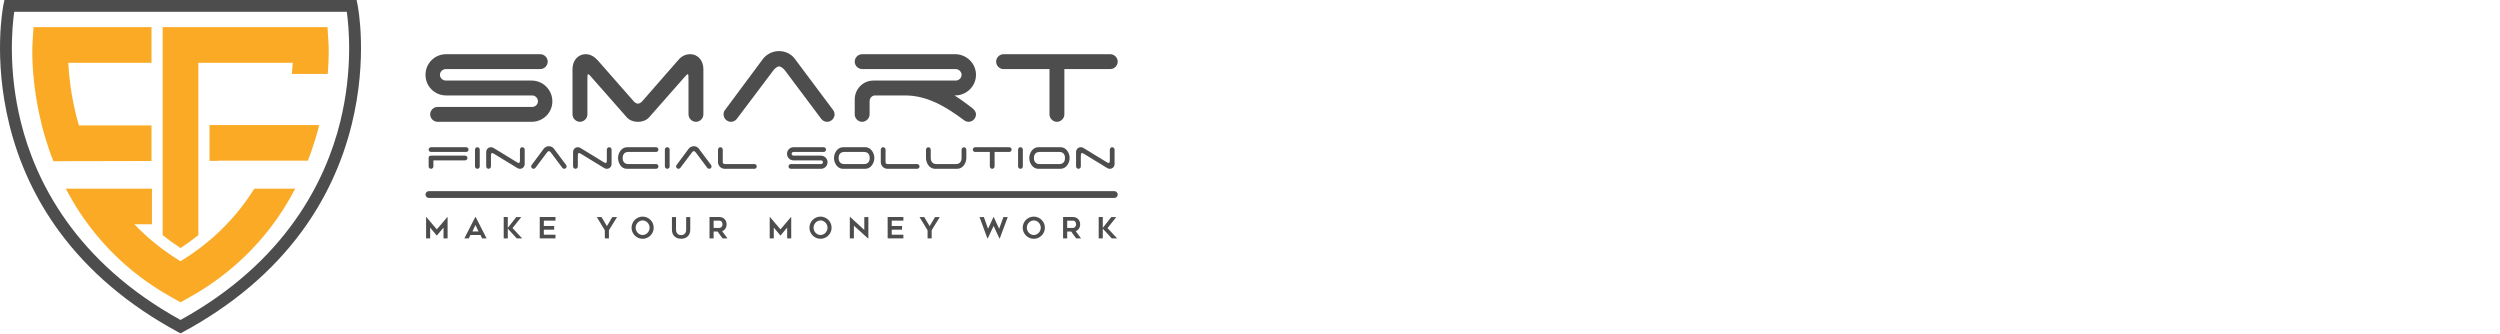
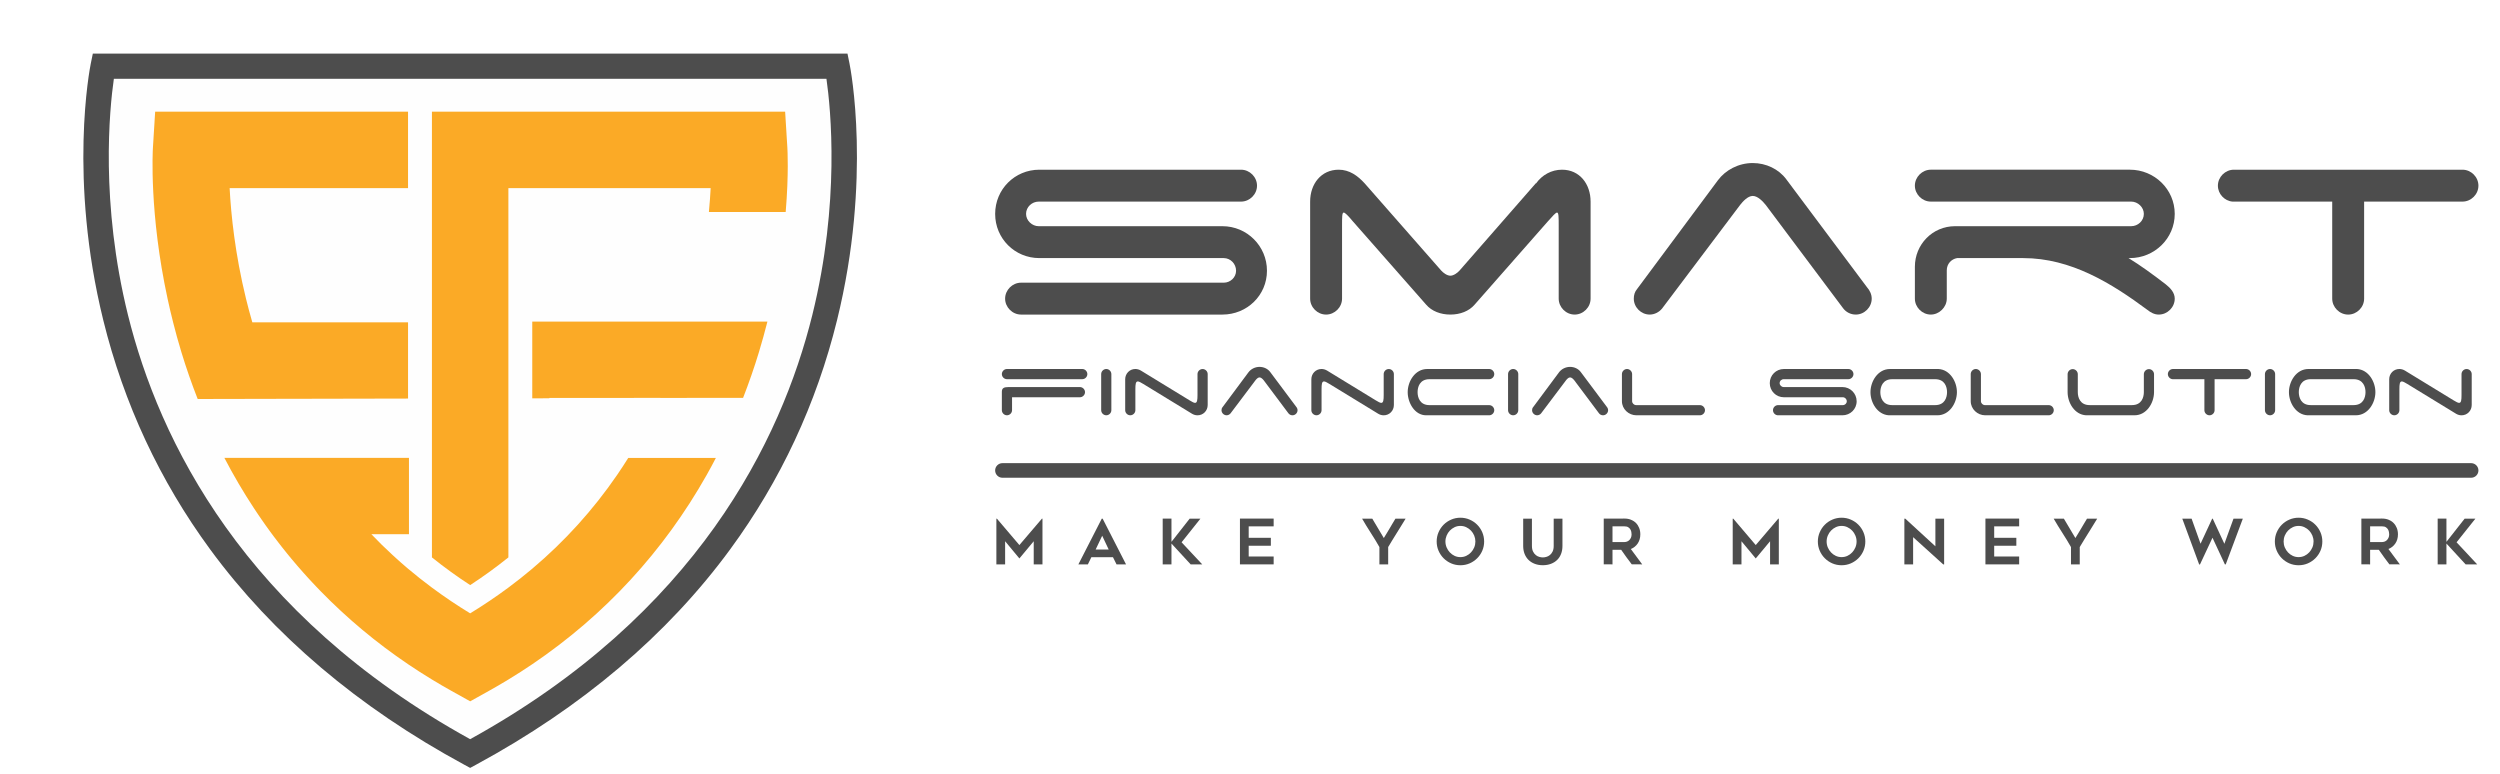
- <svg xmlns="http://www.w3.org/2000/svg" version="1.1" id="Layer_1" x="0px" y="0px" width="600px" height="80px" viewBox="0 0 600 80" enable-background="new 0 0 600 80" xml:space="preserve">
-   <g>
-     <polygon fill="#4D4D4D" points="104.837,55.048 102.321,52.091 102.26,52.091 102.26,57.211 103.24,57.211 103.24,54.62    104.837,56.547 106.443,54.62 106.443,57.211 107.423,57.211 107.423,52.091 107.36,52.091  " />
-     <path fill="#4D4D4D" d="M114.064,52.091l-2.62,5.12h1.064l0.392-0.805h2.418l0.4,0.805h1.064l-2.62-5.12H114.064z M113.378,55.551   l0.734-1.548l0.73,1.548H113.378z" />
-     <polygon fill="#4D4D4D" points="125.113,52.091 123.908,52.091 121.87,54.688 121.87,52.082 120.888,52.082 120.888,57.211    121.87,57.211 121.87,54.879 124.02,57.211 125.315,57.211 123.004,54.738  " />
-     <polygon fill="#4D4D4D" points="129.54,57.211 133.315,57.211 133.315,56.329 130.52,56.329 130.52,55.124 133.002,55.124    133.002,54.235 130.52,54.235 130.52,52.953 133.315,52.953 133.315,52.082 129.54,52.082  " />
-     <path fill="#4D4D4D" d="M146.643,52.61c-0.108,0.185-0.22,0.373-0.331,0.562c-0.112,0.189-0.224,0.378-0.337,0.564   c-0.112,0.188-0.22,0.362-0.322,0.525c-0.212-0.352-0.425-0.712-0.645-1.086c-0.22-0.375-0.435-0.735-0.645-1.085h-1.143   c0.309,0.532,0.633,1.062,0.974,1.591c0.341,0.526,0.664,1.057,0.966,1.59v1.939h0.982v-1.939c0.131-0.224,0.283-0.476,0.454-0.753   c0.175-0.278,0.35-0.563,0.525-0.849c0.179-0.287,0.354-0.568,0.524-0.845c0.17-0.274,0.321-0.52,0.451-0.734h-1.141   C146.859,52.253,146.755,52.427,146.643,52.61z" />
-     <path fill="#4D4D4D" d="M156.108,52.767c-0.24-0.241-0.521-0.432-0.842-0.57c-0.323-0.141-0.667-0.212-1.037-0.212   c-0.366,0-0.708,0.071-1.031,0.212c-0.323,0.139-0.604,0.329-0.845,0.57c-0.238,0.24-0.431,0.523-0.57,0.848   c-0.14,0.324-0.209,0.669-0.209,1.033c0,0.368,0.07,0.713,0.209,1.037c0.139,0.321,0.332,0.604,0.57,0.843   c0.241,0.24,0.522,0.431,0.845,0.572c0.323,0.14,0.665,0.209,1.031,0.209c0.369,0,0.714-0.069,1.037-0.209   c0.322-0.142,0.602-0.332,0.842-0.572c0.242-0.239,0.434-0.521,0.573-0.843c0.139-0.324,0.209-0.669,0.209-1.037   c0-0.364-0.071-0.709-0.209-1.033C156.542,53.29,156.35,53.007,156.108,52.767z M155.778,55.313   c-0.088,0.211-0.21,0.396-0.362,0.558c-0.15,0.161-0.328,0.29-0.531,0.385c-0.201,0.096-0.421,0.142-0.654,0.142   c-0.233,0-0.45-0.046-0.652-0.142c-0.204-0.095-0.38-0.224-0.531-0.385c-0.15-0.162-0.272-0.347-0.36-0.558   c-0.089-0.21-0.134-0.432-0.134-0.665c0-0.23,0.045-0.451,0.134-0.662c0.088-0.212,0.209-0.398,0.36-0.558   c0.151-0.157,0.327-0.285,0.531-0.381c0.202-0.097,0.419-0.144,0.652-0.144c0.233,0,0.453,0.047,0.654,0.144   c0.203,0.096,0.38,0.224,0.531,0.381c0.152,0.159,0.273,0.346,0.362,0.558c0.088,0.211,0.131,0.432,0.131,0.662   C155.909,54.881,155.866,55.103,155.778,55.313z" />
-     <path fill="#4D4D4D" d="M164.681,55.14c0,0.256-0.041,0.468-0.125,0.637c-0.084,0.168-0.188,0.3-0.312,0.397   c-0.124,0.099-0.257,0.167-0.4,0.203c-0.142,0.038-0.269,0.056-0.382,0.056c-0.111,0-0.239-0.018-0.38-0.056   c-0.145-0.036-0.276-0.104-0.4-0.203c-0.124-0.098-0.227-0.229-0.312-0.397c-0.084-0.169-0.127-0.381-0.127-0.637v-3.049h-0.98   v3.055c0,0.325,0.053,0.623,0.157,0.89c0.106,0.265,0.253,0.492,0.445,0.679c0.192,0.187,0.423,0.332,0.693,0.434   c0.271,0.103,0.572,0.156,0.903,0.156c0.337,0,0.641-0.054,0.911-0.156c0.271-0.102,0.502-0.247,0.694-0.434   c0.193-0.187,0.34-0.414,0.441-0.679c0.104-0.267,0.155-0.564,0.155-0.89v-3.055h-0.982V55.14z" />
-     <path fill="#4D4D4D" d="M174.094,54.865c0.193-0.29,0.289-0.629,0.289-1.017c0-0.258-0.043-0.494-0.129-0.712   c-0.086-0.218-0.206-0.404-0.36-0.559c-0.155-0.159-0.341-0.277-0.558-0.365c-0.218-0.088-0.457-0.131-0.72-0.131h-2.331v5.129   h0.982v-1.634h0.97c0.197,0.282,0.392,0.558,0.586,0.829c0.196,0.271,0.396,0.538,0.602,0.805h1.169   c-0.421-0.577-0.847-1.152-1.277-1.723C173.641,55.36,173.899,55.154,174.094,54.865z M172.89,54.658   c-0.096,0.034-0.188,0.052-0.274,0.052h-1.349v-1.757h1.349c0.17,0,0.308,0.03,0.412,0.098c0.102,0.064,0.18,0.145,0.237,0.237   c0.057,0.093,0.092,0.192,0.111,0.295c0.018,0.103,0.028,0.19,0.028,0.266c0,0.144-0.023,0.27-0.073,0.377   c-0.049,0.108-0.111,0.198-0.186,0.271C173.07,54.568,172.986,54.621,172.89,54.658z" />
-     <polygon fill="#4D4D4D" points="187.31,55.048 184.795,52.091 184.73,52.091 184.73,57.211 185.712,57.211 185.712,54.62    187.31,56.547 188.915,54.62 188.915,57.211 189.895,57.211 189.895,52.091 189.832,52.091  " />
-     <path fill="#4D4D4D" d="M198.804,52.767c-0.241-0.241-0.523-0.432-0.845-0.57c-0.321-0.141-0.669-0.212-1.037-0.212   c-0.364,0-0.708,0.071-1.031,0.212c-0.321,0.139-0.604,0.329-0.842,0.57c-0.242,0.24-0.432,0.523-0.572,0.848   c-0.14,0.324-0.21,0.669-0.21,1.033c0,0.368,0.07,0.713,0.21,1.037c0.14,0.321,0.33,0.604,0.572,0.843   c0.238,0.24,0.521,0.431,0.842,0.572c0.323,0.14,0.667,0.209,1.031,0.209c0.368,0,0.715-0.069,1.037-0.209   c0.322-0.142,0.604-0.332,0.845-0.572c0.241-0.239,0.431-0.521,0.57-0.843c0.139-0.324,0.209-0.669,0.209-1.037   c0-0.364-0.07-0.709-0.209-1.033S199.045,53.007,198.804,52.767z M198.471,55.313c-0.089,0.211-0.208,0.396-0.361,0.558   c-0.151,0.161-0.327,0.29-0.531,0.385c-0.201,0.096-0.419,0.142-0.654,0.142c-0.231,0-0.45-0.046-0.653-0.142   c-0.202-0.095-0.38-0.224-0.53-0.385c-0.153-0.162-0.273-0.347-0.361-0.558c-0.089-0.21-0.132-0.432-0.132-0.665   c0-0.23,0.043-0.451,0.132-0.662c0.088-0.212,0.208-0.398,0.361-0.558c0.15-0.157,0.328-0.285,0.53-0.381   c0.203-0.097,0.421-0.144,0.653-0.144c0.235,0,0.453,0.047,0.654,0.144c0.204,0.096,0.38,0.224,0.531,0.381   c0.153,0.159,0.272,0.346,0.361,0.558c0.088,0.211,0.133,0.432,0.133,0.662C198.604,54.881,198.559,55.103,198.471,55.313z" />
-     <polygon fill="#4D4D4D" points="207.431,55.187 204.06,52.091 203.956,52.091 203.956,57.211 204.936,57.211 204.936,54.163    208.306,57.211 208.41,57.211 208.41,52.091 207.431,52.091  " />
-     <polygon fill="#4D4D4D" points="213.036,57.211 216.812,57.211 216.812,56.329 214.016,56.329 214.016,55.124 216.497,55.124    216.497,54.235 214.016,54.235 214.016,52.953 216.812,52.953 216.812,52.082 213.036,52.082  " />
-     <path fill="#4D4D4D" d="M224.1,52.61c-0.107,0.185-0.219,0.373-0.332,0.562c-0.113,0.189-0.223,0.378-0.337,0.564   c-0.111,0.188-0.219,0.362-0.321,0.525c-0.211-0.352-0.425-0.712-0.645-1.086c-0.219-0.375-0.435-0.735-0.644-1.085h-1.143   c0.307,0.532,0.633,1.062,0.974,1.591c0.34,0.526,0.662,1.057,0.966,1.59v1.939h0.981v-1.939c0.132-0.224,0.283-0.476,0.455-0.753   c0.174-0.278,0.348-0.563,0.526-0.849c0.177-0.287,0.353-0.568,0.523-0.845c0.171-0.274,0.321-0.52,0.45-0.734h-1.14   C224.315,52.253,224.209,52.427,224.1,52.61z" />
-     <polygon fill="#4D4D4D" points="239.797,54.906 238.494,52.091 238.432,52.091 237.129,54.898 236.127,52.091 235.083,52.091    236.974,57.219 237.066,57.219 238.467,54.226 239.854,57.211 239.951,57.211 241.864,52.091 240.82,52.091  " />
-     <path fill="#4D4D4D" d="M249.987,52.767c-0.239-0.241-0.521-0.432-0.843-0.57c-0.323-0.141-0.668-0.212-1.036-0.212   c-0.365,0-0.708,0.071-1.032,0.212c-0.321,0.139-0.603,0.329-0.843,0.57c-0.241,0.24-0.432,0.523-0.572,0.848   c-0.139,0.324-0.21,0.669-0.21,1.033c0,0.368,0.071,0.713,0.21,1.037c0.14,0.321,0.331,0.604,0.572,0.843   c0.24,0.24,0.521,0.431,0.843,0.572c0.324,0.14,0.667,0.209,1.032,0.209c0.368,0,0.713-0.069,1.036-0.209   c0.322-0.142,0.604-0.332,0.843-0.572c0.24-0.239,0.431-0.521,0.572-0.843c0.14-0.324,0.21-0.669,0.21-1.037   c0-0.364-0.07-0.709-0.21-1.033C250.418,53.29,250.227,53.007,249.987,52.767z M249.655,55.313c-0.088,0.211-0.21,0.396-0.36,0.558   c-0.151,0.161-0.328,0.29-0.531,0.385c-0.202,0.096-0.421,0.142-0.654,0.142c-0.231,0-0.452-0.046-0.653-0.142   c-0.204-0.095-0.381-0.224-0.532-0.385c-0.153-0.162-0.271-0.347-0.36-0.558c-0.088-0.21-0.131-0.432-0.131-0.665   c0-0.23,0.043-0.451,0.131-0.662c0.089-0.212,0.208-0.398,0.36-0.558c0.151-0.157,0.328-0.285,0.532-0.381   c0.201-0.097,0.422-0.144,0.653-0.144c0.233,0,0.452,0.047,0.654,0.144c0.204,0.096,0.38,0.224,0.531,0.381   c0.15,0.159,0.272,0.346,0.36,0.558c0.087,0.211,0.131,0.432,0.131,0.662C249.786,54.881,249.743,55.103,249.655,55.313z" />
-     <path fill="#4D4D4D" d="M258.949,54.865c0.194-0.29,0.29-0.629,0.29-1.017c0-0.258-0.043-0.494-0.129-0.712   c-0.087-0.218-0.208-0.404-0.362-0.559c-0.153-0.159-0.34-0.277-0.557-0.365s-0.459-0.131-0.719-0.131h-2.331v5.129h0.98v-1.634   h0.972c0.194,0.282,0.39,0.558,0.586,0.829c0.196,0.271,0.396,0.538,0.599,0.805h1.172c-0.421-0.577-0.847-1.152-1.278-1.723   C258.496,55.36,258.755,55.154,258.949,54.865z M257.745,54.658c-0.097,0.034-0.188,0.052-0.276,0.052h-1.348v-1.757h1.348   c0.172,0,0.309,0.03,0.411,0.098c0.104,0.064,0.183,0.145,0.239,0.237c0.055,0.093,0.092,0.192,0.109,0.295   c0.02,0.103,0.029,0.19,0.029,0.266c0,0.144-0.025,0.27-0.074,0.377c-0.05,0.108-0.11,0.198-0.185,0.271   C257.925,54.568,257.839,54.621,257.745,54.658z" />
-     <polygon fill="#4D4D4D" points="267.912,52.091 266.707,52.091 264.669,54.688 264.669,52.082 263.687,52.082 263.687,57.211    264.669,57.211 264.669,54.879 266.818,57.211 268.114,57.211 265.804,54.738  " />
-     <path fill="#4D4D4D" d="M107.074,22.907h20.654c0.745,0,1.378,0.633,1.378,1.415c0,0.743-0.633,1.339-1.378,1.339h-22.702   c-0.968,0-1.787,0.819-1.787,1.787s0.819,1.785,1.787,1.785h22.555c2.753,0,4.985-2.157,4.985-4.911   c0-2.755-2.232-4.987-4.985-4.987h-20.583c-0.745,0-1.413-0.633-1.413-1.377c0-0.782,0.668-1.378,1.413-1.378h22.667   c0.968,0,1.787-0.817,1.787-1.785s-0.819-1.788-1.787-1.788h-22.59c-2.755,0-4.952,2.197-4.952,4.951   C102.122,20.71,104.318,22.907,107.074,22.907z" />
-     <path fill="#4D4D4D" d="M139.188,29.233c0.968,0,1.788-0.817,1.788-1.785v-8.113c0-1.043,0-1.527,0.186-1.527   c0.149,0,0.484,0.335,1.042,1.005l8.188,9.305c0.633,0.742,1.635,1.115,2.716,1.115c1.08,0,2.085-0.373,2.718-1.115l8.185-9.305   c0.559-0.633,0.895-1.005,1.043-1.005c0.187,0,0.187,0.484,0.187,1.527v8.113c0,0.968,0.819,1.785,1.787,1.785   s1.785-0.817,1.785-1.785V16.58c0-1.972-1.227-3.573-3.201-3.573c-1.191,0-2.232,0.596-2.903,1.526h-0.036l-8.523,9.752   c-0.223,0.261-0.67,0.594-1.042,0.594c-0.373,0-0.819-0.333-1.042-0.594l-8.561-9.752c-0.78-0.856-1.71-1.526-2.903-1.526   c-1.974,0-3.2,1.601-3.2,3.573v10.869C137.403,28.417,138.222,29.233,139.188,29.233z" />
-     <path fill="#4D4D4D" d="M175.436,29.233c0.521,0,1.043-0.261,1.378-0.67l8.747-11.611c0.296-0.373,0.854-1.006,1.413-1.006   c0.559,0,1.117,0.596,1.453,1.006l8.671,11.576c0.335,0.444,0.857,0.705,1.416,0.705c0.968,0,1.785-0.817,1.785-1.785   c0-0.484-0.223-0.931-0.521-1.266l-9.044-12.096c-0.855-1.154-2.27-1.824-3.759-1.824c-1.599,0-3.051,0.782-3.908,1.936   l-9.044,12.17c-0.259,0.298-0.371,0.67-0.371,1.08C173.65,28.417,174.467,29.233,175.436,29.233z" />
-     <path fill="#4D4D4D" d="M206.919,29.233c0.931,0,1.787-0.817,1.787-1.785v-3.163c0-0.745,0.521-1.266,1.155-1.378h7.406   c5.36,0,9.901,2.828,13.918,5.807c0.374,0.298,0.781,0.519,1.265,0.519c0.968,0,1.788-0.817,1.788-1.785   c0-0.67-0.484-1.191-1.006-1.601c-1.45-1.117-2.827-2.121-4.168-2.94h0.149c2.753,0,5.025-2.197,5.025-4.95   c0-2.753-2.271-4.951-5.025-4.951h-22.294c-0.966,0-1.786,0.819-1.786,1.788s0.819,1.785,1.786,1.785h22.443   c0.746,0,1.416,0.633,1.416,1.378c0,0.782-0.67,1.377-1.416,1.377h-19.725c-2.53,0-4.503,2.045-4.503,4.541v3.573   C205.133,28.417,205.953,29.233,206.919,29.233z" />
-     <path fill="#4D4D4D" d="M240.711,16.58h11.165v10.869c0,0.968,0.819,1.785,1.787,1.785s1.787-0.817,1.787-1.785V16.58h11.016   c0.969,0,1.785-0.817,1.785-1.785s-0.816-1.788-1.785-1.788H240.86c-0.968,0-1.788,0.819-1.788,1.788   C239.072,15.723,239.817,16.507,240.711,16.58z" />
-     <path fill="#4D4D4D" d="M112.449,35.898c0-0.308-0.261-0.57-0.57-0.57h-8.435c-0.31,0-0.57,0.263-0.57,0.57   c0,0.31,0.26,0.572,0.57,0.572h8.435C112.188,36.471,112.449,36.208,112.449,35.898z" />
-     <path fill="#4D4D4D" d="M103.634,37.351c-0.523,0-0.76,0.107-0.76,0.535v2.057c0,0.31,0.26,0.57,0.57,0.57   c0.309,0,0.572-0.26,0.572-0.57v-1.45h7.6c0.31,0,0.572-0.263,0.572-0.572c0-0.308-0.262-0.57-0.572-0.57H103.634z" />
-     <path fill="#4D4D4D" d="M113.998,35.898v4.045c0,0.31,0.261,0.57,0.57,0.57s0.57-0.26,0.57-0.57v-4.045   c0-0.308-0.261-0.57-0.57-0.57S113.998,35.591,113.998,35.898z" />
-     <path fill="#4D4D4D" d="M124.786,35.898v2.344c0,0.572-0.037,0.879-0.274,0.879c-0.131,0-0.321-0.105-0.617-0.284l-5.448-3.332   c-0.179-0.106-0.394-0.178-0.619-0.178c-0.644,0-1.141,0.512-1.141,1.154v3.461c0,0.31,0.261,0.57,0.57,0.57   c0.31,0,0.571-0.26,0.571-0.57V37.6c0-0.57,0.035-0.879,0.274-0.879c0.129,0,0.321,0.107,0.617,0.286l5.448,3.33   c0.178,0.108,0.392,0.178,0.619,0.178c0.641,0,1.141-0.511,1.141-1.154v-3.461c0-0.308-0.261-0.57-0.57-0.57   S124.786,35.591,124.786,35.898z" />
-     <path fill="#4D4D4D" d="M130.485,35.709l-2.891,3.89c-0.084,0.096-0.119,0.213-0.119,0.344c0,0.31,0.262,0.57,0.572,0.57   c0.167,0,0.332-0.083,0.439-0.213l2.797-3.712c0.094-0.118,0.272-0.319,0.45-0.319c0.179,0,0.356,0.19,0.465,0.319l2.77,3.701   c0.108,0.142,0.274,0.225,0.454,0.225c0.31,0,0.57-0.26,0.57-0.57c0-0.154-0.072-0.298-0.167-0.404l-2.89-3.866   c-0.272-0.369-0.726-0.582-1.202-0.582C131.222,35.091,130.759,35.34,130.485,35.709z" />
-     <path fill="#4D4D4D" d="M145.64,35.898v2.344c0,0.572-0.035,0.879-0.274,0.879c-0.132,0-0.322-0.105-0.618-0.284l-5.448-3.332   c-0.178-0.106-0.395-0.178-0.619-0.178c-0.643,0-1.143,0.512-1.143,1.154v3.461c0,0.31,0.263,0.57,0.573,0.57   c0.309,0,0.57-0.26,0.57-0.57V37.6c0-0.57,0.035-0.879,0.274-0.879c0.129,0,0.321,0.107,0.617,0.286l5.448,3.33   c0.179,0.108,0.393,0.178,0.62,0.178c0.641,0,1.141-0.511,1.141-1.154v-3.461c0-0.308-0.26-0.57-0.57-0.57   C145.9,35.328,145.64,35.591,145.64,35.898z" />
-     <path fill="#4D4D4D" d="M150.766,36.471h6.687c0.308,0,0.571-0.262,0.571-0.572c0-0.308-0.263-0.57-0.571-0.57h-6.935   c-1.368,0-2.19,1.392-2.19,2.593c0,1.178,0.774,2.592,2.072,2.592h7.053c0.308,0,0.571-0.26,0.571-0.57s-0.263-0.57-0.571-0.57   h-6.687c-1.093,0-1.33-0.88-1.33-1.452C149.436,37.351,149.672,36.471,150.766,36.471z" />
-     <path fill="#4D4D4D" d="M159.569,35.898v4.045c0,0.31,0.262,0.57,0.572,0.57c0.31,0,0.572-0.26,0.572-0.57v-4.045   c0-0.308-0.263-0.57-0.572-0.57C159.832,35.328,159.569,35.591,159.569,35.898z" />
-     <path fill="#4D4D4D" d="M166.517,35.091c-0.511,0-0.976,0.249-1.248,0.618l-2.89,3.89c-0.084,0.096-0.12,0.213-0.12,0.344   c0,0.31,0.262,0.57,0.571,0.57c0.167,0,0.334-0.083,0.439-0.213l2.796-3.712c0.094-0.118,0.273-0.319,0.451-0.319   c0.179,0,0.356,0.19,0.465,0.319l2.771,3.701c0.108,0.142,0.272,0.225,0.453,0.225c0.309,0,0.57-0.26,0.57-0.57   c0-0.154-0.071-0.298-0.167-0.404l-2.891-3.866C167.445,35.305,166.993,35.091,166.517,35.091z" />
-     <path fill="#4D4D4D" d="M173.952,40.514h7.102c0.308,0,0.571-0.26,0.571-0.57s-0.263-0.57-0.571-0.57h-7.137   c-0.237,0-0.453-0.202-0.453-0.441v-3.034c0-0.308-0.272-0.57-0.57-0.57c-0.31,0-0.571,0.263-0.571,0.57v3.034   C172.323,39.813,173.072,40.514,173.952,40.514z" />
-     <path fill="#4D4D4D" d="M197.065,39.374h-7.255c-0.31,0-0.57,0.26-0.57,0.57s0.26,0.57,0.57,0.57h7.208   c0.88,0,1.593-0.689,1.593-1.57c0-0.88-0.713-1.593-1.593-1.593h-6.577c-0.239,0-0.453-0.202-0.453-0.441   c0-0.25,0.214-0.439,0.453-0.439h7.243c0.308,0,0.57-0.262,0.57-0.572c0-0.308-0.262-0.57-0.57-0.57h-7.22   c-0.88,0-1.583,0.702-1.583,1.582c0,0.88,0.703,1.583,1.583,1.583h6.601c0.239,0,0.441,0.202,0.441,0.451   C197.507,39.183,197.305,39.374,197.065,39.374z" />
-     <path fill="#4D4D4D" d="M202.229,40.514h5.425c1.368,0,2.188-1.392,2.188-2.592c0-1.176-0.773-2.521-2.071-2.593h-5.422   c-1.368,0-2.189,1.392-2.189,2.593C200.16,39.099,200.934,40.443,202.229,40.514z M202.598,36.471h4.805   c1.096,0,1.333,0.88,1.333,1.451c0,0.572-0.237,1.452-1.333,1.452h-4.805c-1.094,0-1.333-0.88-1.333-1.452   C201.265,37.351,201.504,36.471,202.598,36.471z" />
-     <path fill="#4D4D4D" d="M211.961,35.328c-0.312,0-0.572,0.263-0.572,0.57v3.034c0,0.88,0.749,1.582,1.628,1.582h7.103   c0.31,0,0.57-0.26,0.57-0.57s-0.26-0.57-0.57-0.57h-7.137c-0.238,0-0.451-0.202-0.451-0.441v-3.034   C212.532,35.591,212.257,35.328,211.961,35.328z" />
-     <path fill="#4D4D4D" d="M222.811,35.34c-0.31,0-0.572,0.262-0.572,0.572v2.009c0,1.178,0.771,2.522,2.069,2.592h5.424   c1.368,0,2.187-1.392,2.187-2.592v-2.009c0-0.31-0.261-0.572-0.57-0.572c-0.308,0-0.57,0.262-0.57,0.572v2.009   c0,0.572-0.239,1.452-1.333,1.452h-4.733c-1.096,0-1.332-0.88-1.332-1.452v-2.009C223.381,35.603,223.118,35.34,222.811,35.34z" />
-     <path fill="#4D4D4D" d="M238.13,40.514c0.31,0,0.572-0.26,0.572-0.57v-3.473h3.52c0.31,0,0.572-0.262,0.572-0.572   c0-0.308-0.262-0.57-0.572-0.57h-8.182c-0.31,0-0.572,0.263-0.572,0.57c0,0.298,0.239,0.549,0.524,0.572h3.567v3.473   C237.56,40.253,237.823,40.514,238.13,40.514z" />
-     <path fill="#4D4D4D" d="M244.34,35.898v4.045c0,0.31,0.263,0.57,0.573,0.57c0.309,0,0.57-0.26,0.57-0.57v-4.045   c0-0.308-0.261-0.57-0.57-0.57C244.603,35.328,244.34,35.591,244.34,35.898z" />
-     <path fill="#4D4D4D" d="M249.218,35.328c-1.368,0-2.189,1.392-2.189,2.593c0,1.178,0.774,2.522,2.07,2.592h5.425   c1.368,0,2.188-1.392,2.188-2.592c0-1.176-0.774-2.521-2.07-2.593H249.218z M255.605,37.921c0,0.572-0.237,1.452-1.333,1.452   h-4.805c-1.094,0-1.333-0.88-1.333-1.452c0-0.57,0.239-1.451,1.333-1.451h4.805C255.368,36.471,255.605,37.351,255.605,37.921z" />
-     <path fill="#4D4D4D" d="M266.358,35.898v2.344c0,0.572-0.035,0.879-0.272,0.879c-0.131,0-0.321-0.105-0.619-0.284l-5.449-3.332   c-0.177-0.106-0.392-0.178-0.617-0.178c-0.643,0-1.143,0.512-1.143,1.154v3.461c0,0.31,0.263,0.57,0.572,0.57   c0.311,0,0.571-0.26,0.571-0.57V37.6c0-0.57,0.035-0.879,0.272-0.879c0.131,0,0.323,0.107,0.619,0.286l5.448,3.33   c0.178,0.108,0.392,0.178,0.617,0.178c0.643,0,1.143-0.511,1.143-1.154v-3.461c0-0.308-0.261-0.57-0.57-0.57   C266.621,35.328,266.358,35.591,266.358,35.898z" />
-     <path fill="#4D4D4D" d="M102.94,47.509h164.494c0.451,0,0.818-0.365,0.818-0.818c0-0.452-0.367-0.818-0.818-0.818H102.94   c-0.451,0-0.818,0.366-0.818,0.818C102.123,47.144,102.489,47.509,102.94,47.509z" />
-     <path fill="#4D4D4D" d="M85.583,0H1.062L0.83,1.133c-0.104,0.516-2.518,12.819,1.402,28.73c2.302,9.346,6.328,17.981,11.968,25.665   c7.036,9.588,16.607,17.701,28.45,24.115l0.672,0.364l0.673-0.364c11.843-6.414,21.415-14.527,28.45-24.115   c5.641-7.684,9.666-16.319,11.969-25.665c3.917-15.911,1.505-28.214,1.399-28.73L85.583,0z M81.638,29.308   c-3.464,13.965-12.93,33.48-38.316,47.481C17.937,62.788,8.469,43.273,5.004,29.308C1.873,16.681,2.933,6.191,3.417,2.826h79.811   C83.709,6.191,84.771,16.681,81.638,29.308z" />
-     <path fill="#FBAA26" d="M59.775,47.204c-2.688,3.918-5.857,7.417-9.497,10.49c-0.866,0.73-1.758,1.438-2.675,2.119   c-1.371,1.015-2.796,1.976-4.28,2.883c-1.488-0.907-2.913-1.868-4.283-2.883c-0.917-0.682-1.809-1.389-2.675-2.119   c-0.111-0.093-0.225-0.189-0.335-0.287c-0.157-0.134-0.311-0.269-0.466-0.405c-0.155-0.134-0.309-0.271-0.462-0.412   c-0.152-0.136-0.306-0.275-0.457-0.416c-0.824-0.756-1.621-1.537-2.389-2.345h4.213v-8.544h-0.439H15.796   c1.023,1.96,2.134,3.854,3.336,5.674c0.141,0.216,0.284,0.429,0.429,0.644c0.146,0.213,0.291,0.425,0.437,0.637   c0.147,0.212,0.294,0.422,0.443,0.632c0.143,0.201,0.288,0.401,0.433,0.599c0.01,0.018,0.024,0.033,0.036,0.05   c0.076,0.104,0.153,0.207,0.229,0.31c0.061,0.083,0.122,0.165,0.183,0.246c0.014,0.018,0.025,0.036,0.039,0.051   c0.152,0.2,0.302,0.402,0.457,0.6c0.154,0.204,0.314,0.407,0.473,0.607c0.158,0.2,0.319,0.4,0.48,0.6   c0.004,0.009,0.012,0.016,0.018,0.023c0.157,0.192,0.312,0.383,0.468,0.571c0.449,0.54,0.908,1.074,1.374,1.597   c0.138,0.155,0.277,0.31,0.416,0.463c0.027,0.029,0.053,0.061,0.08,0.088c0.132,0.146,0.263,0.285,0.396,0.429   c0.032,0.037,0.067,0.074,0.102,0.11c0.145,0.157,0.294,0.314,0.443,0.471c0.163,0.172,0.327,0.343,0.492,0.512   c2.958,3.037,6.234,5.777,9.808,8.193c0.874,0.592,1.766,1.164,2.675,1.715c0.723,0.44,1.456,0.87,2.201,1.282l2.082,1.159   l2.079-1.159c0.744-0.412,1.476-0.842,2.201-1.282c0.909-0.551,1.801-1.123,2.675-1.715c8.127-5.5,14.714-12.656,19.527-21.186   c0.356-0.631,0.7-1.271,1.037-1.919h-9.815C60.621,45.936,60.207,46.577,59.775,47.204z" />
-     <path fill="#FBAA26" d="M78.601,6.508h-39.56V56.43c1.362,1.095,2.789,2.129,4.283,3.103c1.493-0.974,2.917-2.008,4.28-3.103   V15.071H70.26c-0.041,0.793-0.106,1.691-0.198,2.673h8.601c0.357-4.279,0.202-7.008,0.186-7.221L78.601,6.508z" />
-     <path fill="#FBAA26" d="M22.07,38.669l2.955-0.005l11.341-0.024v-8.539H18.925c-0.263-0.909-0.498-1.787-0.712-2.661   c-1.225-5.025-1.676-9.407-1.829-12.37h19.981V6.508H8.043l-0.25,4.014c-0.021,0.35-0.423,7.381,1.641,16.938   c0.188,0.872,0.394,1.762,0.627,2.673c0.274,1.082,0.578,2.189,0.921,3.316c0.545,1.789,1.154,3.533,1.823,5.24L22.07,38.669z" />
-     <path fill="#FBAA26" d="M73.89,38.564c0.649-1.667,1.243-3.37,1.773-5.115c0.353-1.168,0.668-2.311,0.953-3.428H73.89v0H56.521v0   h-6.243v8.592l1.917-0.004v-0.043h9.473c0,0,0,0,0-0.001h2.954c0,0,0,0.001,0,0.001L73.89,38.564   C73.89,38.565,73.89,38.565,73.89,38.564L73.89,38.564z" />
+ <svg xmlns="http://www.w3.org/2000/svg" xml:space="preserve" width="74.083mm" height="22.93mm" version="1.1" style="shape-rendering:geometricPrecision; text-rendering:geometricPrecision; image-rendering:optimizeQuality; fill-rule:evenodd; clip-rule:evenodd" viewBox="0 0 7408.32 2293.04">
+   <defs>
+     <style type="text/css">
+    
+     .fil1 {fill:#FEFEFE;fill-rule:nonzero}
+     .fil0 {fill:#4D4D4D;fill-rule:nonzero}
+     .fil2 {fill:#FBAA26;fill-rule:nonzero}
+    
+   </style>
+   </defs>
+   <g id="Layer_x0020_1">
+     <polygon class="fil0" points="3020.76,1615.23 2954.19,1536.99 2952.58,1536.99 2952.58,1672.45 2978.51,1672.45 2978.51,1603.9 3020.76,1654.89 3063.25,1603.9 3063.25,1672.45 3089.18,1672.45 3089.18,1536.99 3087.52,1536.99 " />
+     <path class="fil0" d="M3264.89 1536.99l-69.32 135.47 28.15 -0.01 10.37 -21.3 63.98 0.01 10.58 21.3 28.16 -0.01 -69.32 -135.47 -2.6 0.01zm-18.15 91.54l19.42 -40.96 19.31 40.96 -38.73 0z" />
+     <polygon class="fil0" points="3557.23,1536.99 3525.35,1536.99 3471.43,1605.7 3471.43,1536.75 3445.45,1536.75 3445.45,1672.45 3471.43,1672.45 3471.43,1610.75 3528.31,1672.45 3562.58,1672.45 3501.43,1607.02 " />
+     <polygon class="fil0" points="3674.36,1672.45 3774.24,1672.45 3774.24,1649.12 3700.29,1649.12 3700.29,1617.24 3765.96,1617.24 3765.96,1593.71 3700.29,1593.71 3700.29,1559.79 3774.24,1559.79 3774.24,1536.75 3674.36,1536.75 " />
+     <path class="fil0" d="M4126.88 1550.72c-2.86,4.89 -5.82,9.87 -8.76,14.87 -2.96,5 -5.93,10 -8.92,14.92 -2.96,4.97 -5.82,9.58 -8.52,13.89 -5.61,-9.31 -11.24,-18.84 -17.07,-28.73 -5.82,-9.92 -11.51,-19.45 -17.07,-28.71l-30.23 0c8.18,14.08 16.75,28.1 25.77,42.1 9.02,13.92 17.57,27.97 25.56,42.07l0 51.3 25.98 0 0 -51.3c3.47,-5.93 7.49,-12.59 12.01,-19.92 4.63,-7.36 9.26,-14.9 13.89,-22.46 4.74,-7.59 9.37,-15.03 13.86,-22.36 4.5,-7.25 8.49,-13.76 11.93,-19.42l-30.18 -0.01c-2.54,4.31 -5.29,8.92 -8.25,13.76z" />
+     <path class="fil0" d="M4377.31 1554.87c-6.35,-6.38 -13.78,-11.43 -22.28,-15.08 -8.55,-3.73 -17.65,-5.61 -27.44,-5.61 -9.68,0 -18.73,1.88 -27.28,5.61 -8.55,3.68 -15.98,8.7 -22.36,15.08 -6.3,6.35 -11.4,13.84 -15.08,22.44 -3.7,8.57 -5.53,17.7 -5.53,27.33 0,9.74 1.85,18.86 5.53,27.44 3.68,8.49 8.78,15.98 15.08,22.3 6.38,6.35 13.81,11.4 22.36,15.13 8.55,3.7 17.59,5.53 27.28,5.53 9.76,0 18.89,-1.83 27.44,-5.53 8.52,-3.76 15.93,-8.78 22.28,-15.13 6.4,-6.32 11.48,-13.78 15.16,-22.3 3.68,-8.57 5.53,-17.7 5.53,-27.44 0,-9.63 -1.88,-18.76 -5.53,-27.33 -3.68,-8.6 -8.76,-16.09 -15.16,-22.44zm-8.73 67.37c-2.33,5.58 -5.56,10.48 -9.58,14.76 -3.97,4.26 -8.68,7.67 -14.05,10.19 -5.32,2.54 -11.14,3.76 -17.3,3.76 -6.16,0 -11.91,-1.22 -17.25,-3.76 -5.4,-2.51 -10.05,-5.93 -14.05,-10.19 -3.97,-4.29 -7.2,-9.18 -9.53,-14.76 -2.35,-5.56 -3.55,-11.43 -3.55,-17.59 0,-6.09 1.19,-11.93 3.55,-17.52 2.33,-5.61 5.53,-10.53 9.53,-14.76 4,-4.15 8.65,-7.54 14.05,-10.08 5.34,-2.57 11.09,-3.81 17.25,-3.81 6.16,0 11.99,1.24 17.3,3.81 5.37,2.54 10.05,5.93 14.05,10.08 4.02,4.21 7.22,9.15 9.58,14.76 2.33,5.58 3.47,11.43 3.47,17.52 -0.01,6.16 -1.15,12.03 -3.47,17.59z" />
+     <path class="fil0" d="M4604.13 1617.66c0,6.77 -1.08,12.38 -3.31,16.85 -2.22,4.45 -4.97,7.94 -8.26,10.5 -3.28,2.62 -6.8,4.42 -10.58,5.37 -3.76,1.01 -7.12,1.48 -10.11,1.48 -2.94,0 -6.32,-0.48 -10.05,-1.48 -3.84,-0.95 -7.3,-2.75 -10.58,-5.37 -3.28,-2.59 -6.01,-6.06 -8.26,-10.5 -2.22,-4.47 -3.36,-10.08 -3.36,-16.85l0 -80.67 -25.92 0 0 80.83c0,8.6 1.4,16.48 4.15,23.55 2.8,7.01 6.69,13.02 11.77,17.97 5.08,4.95 11.19,8.78 18.34,11.48 7.17,2.73 15.13,4.13 23.89,4.13 8.92,0 16.96,-1.43 24.1,-4.13 7.17,-2.7 13.28,-6.54 18.36,-11.48 5.11,-4.95 9,-10.95 11.67,-17.97 2.75,-7.06 4.1,-14.92 4.1,-23.55l0 -80.83 -25.97 0 0 80.67 0.02 0z" />
+     <path class="fil0" d="M4853.19 1610.38c5.11,-7.67 7.65,-16.64 7.65,-26.91 0,-6.83 -1.14,-13.07 -3.41,-18.84 -2.28,-5.77 -5.45,-10.69 -9.53,-14.79 -4.1,-4.21 -9.02,-7.33 -14.76,-9.66 -5.77,-2.33 -12.09,-3.47 -19.05,-3.47l-61.68 0.01 0 135.7 25.98 0.01 0 -43.23 25.66 -0.01c5.21,7.46 10.37,14.76 15.5,21.93 5.19,7.17 10.48,14.23 15.93,21.3l30.94 0.01c-11.14,-15.27 -22.41,-30.48 -33.79,-45.59 8.57,-3.36 15.4,-8.81 20.56,-16.46zm-31.86 -5.47c-2.54,0.9 -4.97,1.38 -7.25,1.38l-35.69 -0.01 0 -46.49 35.69 0c4.5,0 8.15,0.79 10.9,2.59 2.7,1.69 4.76,3.84 6.27,6.27 1.51,2.46 2.43,5.08 2.94,7.81 0.48,2.73 0.74,5.03 0.74,7.04 0,3.81 -0.61,7.14 -1.93,9.97 -1.3,2.86 -2.94,5.24 -4.92,7.17 -1.99,1.89 -4.21,3.29 -6.75,4.27z" />
+     <polygon class="fil0" points="5202.86,1615.23 5136.32,1536.99 5134.6,1536.99 5134.6,1672.45 5160.58,1672.45 5160.58,1603.9 5202.86,1654.89 5245.33,1603.9 5245.33,1672.45 5271.26,1672.45 5271.26,1536.99 5269.59,1536.99 " />
+     <path class="fil0" d="M5506.97 1554.87c-6.38,-6.38 -13.84,-11.43 -22.36,-15.08 -8.49,-3.73 -17.7,-5.61 -27.44,-5.61 -9.63,0 -18.73,1.88 -27.28,5.61 -8.49,3.68 -15.98,8.7 -22.28,15.08 -6.4,6.35 -11.43,13.84 -15.13,22.44 -3.7,8.57 -5.56,17.7 -5.56,27.33 0,9.74 1.85,18.86 5.56,27.44 3.7,8.49 8.73,15.98 15.13,22.3 6.3,6.35 13.78,11.4 22.28,15.13 8.55,3.7 17.65,5.53 27.28,5.53 9.74,0 18.92,-1.83 27.44,-5.53 8.52,-3.76 15.98,-8.78 22.36,-15.13 6.38,-6.32 11.4,-13.78 15.08,-22.3 3.68,-8.57 5.53,-17.7 5.53,-27.44 0,-9.63 -1.85,-18.76 -5.53,-27.33 -3.68,-8.57 -8.7,-16.09 -15.08,-22.44zm-8.81 67.37c-2.35,5.58 -5.5,10.48 -9.55,14.76 -4,4.26 -8.65,7.67 -14.05,10.19 -5.32,2.54 -11.09,3.76 -17.3,3.76 -6.11,0 -11.91,-1.22 -17.28,-3.76 -5.34,-2.51 -10.05,-5.93 -14.02,-10.19 -4.05,-4.29 -7.22,-9.18 -9.55,-14.76 -2.35,-5.56 -3.49,-11.43 -3.49,-17.59 0,-6.09 1.14,-11.93 3.49,-17.52 2.33,-5.61 5.5,-10.53 9.55,-14.76 3.97,-4.15 8.68,-7.54 14.02,-10.08 5.37,-2.57 11.14,-3.81 17.28,-3.81 6.22,0 11.99,1.24 17.3,3.81 5.4,2.54 10.05,5.93 14.05,10.08 4.05,4.21 7.2,9.15 9.55,14.76 2.33,5.58 3.52,11.43 3.52,17.52 0,6.16 -1.19,12.03 -3.52,17.59z" />
+     <polygon class="fil0" points="5735.23,1618.9 5646.04,1536.99 5643.29,1536.99 5643.29,1672.45 5669.22,1672.45 5669.22,1591.81 5758.38,1672.45 5761.13,1672.45 5761.13,1536.99 5735.23,1536.99 " />
+     <polygon class="fil0" points="5883.53,1672.45 5983.43,1672.45 5983.43,1649.12 5909.46,1649.12 5909.46,1617.24 5975.1,1617.24 5975.1,1593.71 5909.46,1593.71 5909.46,1559.79 5983.43,1559.79 5983.43,1536.75 5883.53,1536.75 " />
+     <path class="fil0" d="M6176.26 1550.72c-2.83,4.89 -5.79,9.87 -8.78,14.87 -2.99,5 -5.9,10 -8.92,14.92 -2.94,4.97 -5.79,9.58 -8.49,13.89 -5.58,-9.31 -11.24,-18.84 -17.07,-28.73 -5.79,-9.92 -11.51,-19.45 -17.04,-28.71l-30.24 0c8.12,14.08 16.75,28.1 25.77,42.1 9,13.92 17.52,27.97 25.56,42.07l0 51.3 25.96 0 0 -51.3c3.49,-5.93 7.49,-12.59 12.04,-19.92 4.6,-7.36 9.21,-14.9 13.92,-22.46 4.68,-7.59 9.34,-15.03 13.84,-22.36 4.52,-7.25 8.49,-13.76 11.91,-19.42l-30.18 -0.01c-2.59,4.31 -5.39,8.92 -8.28,13.76z" />
+     <polygon class="fil0" points="6591.58,1611.47 6557.1,1536.99 6555.46,1536.99 6520.99,1611.26 6494.48,1536.99 6466.85,1536.99 6516.89,1672.67 6519.32,1672.67 6556.39,1593.48 6593.09,1672.45 6595.65,1672.45 6646.27,1536.99 6618.65,1536.99 " />
+     <path class="fil0" d="M6861.19 1554.87c-6.32,-6.38 -13.78,-11.43 -22.3,-15.08 -8.55,-3.73 -17.67,-5.61 -27.41,-5.61 -9.66,0 -18.73,1.88 -27.31,5.61 -8.49,3.68 -15.95,8.7 -22.3,15.08 -6.38,6.35 -11.43,13.84 -15.13,22.44 -3.68,8.57 -5.56,17.7 -5.56,27.33 0,9.74 1.88,18.86 5.56,27.44 3.7,8.49 8.76,15.98 15.13,22.3 6.35,6.35 13.78,11.4 22.3,15.13 8.57,3.7 17.65,5.53 27.31,5.53 9.74,0 18.86,-1.83 27.41,-5.53 8.52,-3.76 15.98,-8.78 22.3,-15.13 6.35,-6.32 11.4,-13.78 15.13,-22.3 3.7,-8.57 5.56,-17.7 5.56,-27.44 0,-9.63 -1.85,-18.76 -5.56,-27.33 -3.73,-8.6 -8.78,-16.09 -15.13,-22.44zm-8.78 67.37c-2.33,5.58 -5.56,10.48 -9.53,14.76 -4,4.26 -8.68,7.67 -14.05,10.19 -5.34,2.54 -11.14,3.76 -17.3,3.76 -6.11,0 -11.96,-1.22 -17.28,-3.76 -5.4,-2.51 -10.08,-5.93 -14.08,-10.19 -4.05,-4.29 -7.17,-9.18 -9.53,-14.76 -2.33,-5.56 -3.47,-11.43 -3.47,-17.59 0,-6.09 1.14,-11.93 3.47,-17.52 2.35,-5.61 5.5,-10.53 9.53,-14.76 4,-4.15 8.68,-7.54 14.08,-10.08 5.32,-2.57 11.17,-3.81 17.28,-3.81 6.16,0 11.96,1.24 17.3,3.81 5.4,2.54 10.05,5.93 14.05,10.08 3.97,4.21 7.2,9.15 9.53,14.76 2.3,5.58 3.47,11.43 3.47,17.52 -0.01,6.16 -1.15,12.03 -3.47,17.59z" />
+     <path class="fil0" d="M7098.31 1610.38c5.13,-7.67 7.67,-16.64 7.67,-26.91 0,-6.83 -1.14,-13.07 -3.41,-18.84 -2.3,-5.77 -5.5,-10.69 -9.58,-14.79 -4.05,-4.21 -9,-7.33 -14.74,-9.66 -5.74,-2.33 -12.14,-3.47 -19.02,-3.47l-61.67 0.01 0 135.7 25.92 0.01 0 -43.23 25.72 -0.01c5.13,7.46 10.32,14.76 15.5,21.93 5.19,7.17 10.48,14.23 15.85,21.3l31.01 0.01c-11.14,-15.27 -22.41,-30.48 -33.81,-45.59 8.57,-3.36 15.43,-8.81 20.56,-16.46zm-31.86 -5.47c-2.57,0.9 -4.97,1.38 -7.3,1.38l-35.67 -0.01 0 -46.49 35.67 0c4.55,0 8.18,0.79 10.87,2.59 2.75,1.69 4.84,3.84 6.32,6.27 1.46,2.46 2.43,5.08 2.88,7.81 0.53,2.73 0.77,5.03 0.77,7.04 0,3.81 -0.66,7.14 -1.96,9.97 -1.32,2.86 -2.91,5.24 -4.89,7.17 -1.92,1.89 -4.2,3.29 -6.69,4.27z" />
+     <polygon class="fil0" points="7335.45,1536.99 7303.57,1536.99 7249.65,1605.7 7249.65,1536.75 7223.67,1536.75 7223.67,1672.45 7249.65,1672.45 7249.65,1610.75 7306.51,1672.45 7340.8,1672.45 7279.68,1607.02 " />
+     <path class="fil0" d="M3079.95 764.83l546.47 0c19.71,0 36.46,16.75 36.46,37.44 0,19.66 -16.75,35.43 -36.46,35.43l-600.66 -0.01c-25.61,0 -47.28,21.67 -47.28,47.28 0,25.61 21.67,47.23 47.28,47.23l596.77 0c72.84,0 131.89,-57.07 131.89,-129.94 0,-72.89 -59.06,-131.95 -131.89,-131.95l-544.59 0.01c-19.71,0 -37.39,-16.75 -37.39,-36.43 0,-20.69 17.67,-36.46 37.39,-36.46l599.73 0c25.61,0 47.28,-21.62 47.28,-47.23 0,-25.61 -21.67,-47.31 -47.28,-47.31l-597.69 0c-72.89,0 -131.02,58.13 -131.02,131 -0.03,72.81 58.07,130.94 130.99,130.94z" />
+     <path class="fil0" d="M3929.63 932.2c25.61,0 47.31,-21.62 47.31,-47.23l0 -214.66c0,-27.6 0,-40.4 4.92,-40.4 3.94,0 12.81,8.86 27.57,26.59l216.64 246.19c16.75,19.63 43.26,29.5 71.86,29.5 28.58,0 55.17,-9.87 71.91,-29.5l216.56 -246.19c14.79,-16.75 23.68,-26.59 27.6,-26.59 4.95,0 4.95,12.81 4.95,40.4l0 214.66c0,25.61 21.67,47.23 47.28,47.23 25.61,0 47.23,-21.62 47.23,-47.23l0 -287.54c0,-52.18 -32.46,-94.54 -84.69,-94.54 -31.51,0 -59.06,15.77 -76.81,40.38l-0.95 0 -225.5 258.02c-5.9,6.91 -17.73,15.72 -27.57,15.72 -9.87,0 -21.67,-8.81 -27.57,-15.72l-226.51 -258.02c-20.64,-22.65 -45.24,-40.38 -76.81,-40.38 -52.23,0 -84.67,42.36 -84.67,94.54l0 287.58c0.02,25.6 21.69,47.19 47.25,47.19z" />
+     <path class="fil0" d="M4888.69 932.2c13.78,0 27.6,-6.91 36.46,-17.73l231.43 -307.21c7.83,-9.87 22.6,-26.62 37.39,-26.62 14.79,0 29.55,15.77 38.44,26.62l229.42 306.28c8.86,11.75 22.67,18.65 37.47,18.65 25.61,0 47.23,-21.62 47.23,-47.23 0,-12.81 -5.9,-24.63 -13.78,-33.5l-239.29 -320.04c-22.62,-30.53 -60.06,-48.26 -99.46,-48.26 -42.31,0 -80.72,20.69 -103.4,51.22l-239.29 322c-6.85,7.88 -9.82,17.73 -9.82,28.58 -0.05,25.65 21.57,47.24 47.2,47.24z" />
+     <path class="fil0" d="M5721.68 932.2c24.63,0 47.28,-21.62 47.28,-47.23l0 -83.69c0,-19.71 13.78,-33.5 30.56,-36.46l195.95 0.01c141.82,0 261.96,74.82 368.25,153.64 9.9,7.88 20.66,13.73 33.47,13.73 25.61,0 47.31,-21.62 47.31,-47.23 0,-17.73 -12.81,-31.51 -26.62,-42.36 -38.36,-29.55 -74.8,-56.12 -110.28,-77.79l3.94 0.01c72.84,0 132.95,-58.13 132.95,-130.97 0,-72.84 -60.09,-131 -132.95,-131l-589.86 0c-25.56,0 -47.25,21.67 -47.25,47.31 0,25.64 21.67,47.23 47.25,47.23l593.81 0c19.74,0 37.47,16.75 37.47,36.46 0,20.69 -17.73,36.43 -37.47,36.43l-521.89 0c-66.94,0 -119.14,54.11 -119.14,120.15l0 94.54c-0.03,25.63 21.66,47.22 47.22,47.22z" />
+     <path class="fil0" d="M6615.76 597.43l295.41 0 0 287.58c0,25.61 21.67,47.23 47.28,47.23 25.61,0 47.28,-21.62 47.28,-47.23l0 -287.58 291.47 0c25.64,0 47.23,-21.62 47.23,-47.23 0,-25.61 -21.59,-47.31 -47.23,-47.31l-677.5 0c-25.61,0 -47.31,21.67 -47.31,47.31 0.01,24.55 19.72,45.29 43.37,47.23z" />
+     <path class="fil0" d="M3222.16 1108.55c0,-8.15 -6.91,-15.08 -15.08,-15.08l-223.17 0c-8.2,0 -15.08,6.96 -15.08,15.08 0,8.2 6.88,15.13 15.08,15.13l223.17 0c8.18,0.03 15.08,-6.93 15.08,-15.13z" />
+     <path class="fil0" d="M2988.93 1146.99c-13.84,0 -20.11,2.83 -20.11,14.16l0 54.42c0,8.2 6.88,15.08 15.08,15.08 8.18,0 15.13,-6.88 15.13,-15.08l0 -38.36 201.09 0c8.2,0 15.13,-6.96 15.13,-15.13 0,-8.15 -6.93,-15.08 -15.13,-15.08l-211.19 -0.01z" />
+     <path class="fil0" d="M3263.15 1108.55l0 107.02c0,8.2 6.91,15.08 15.08,15.08 8.17,0 15.08,-6.88 15.08,-15.08l0 -107.02c0,-8.15 -6.91,-15.08 -15.08,-15.08 -8.17,0 -15.08,6.96 -15.08,15.08z" />
+     <path class="fil0" d="M3548.58 1108.55l0 62.02c0,15.13 -0.98,23.26 -7.25,23.26 -3.47,0 -8.49,-2.78 -16.32,-7.51l-144.15 -88.16c-4.74,-2.8 -10.42,-4.71 -16.38,-4.71 -17.04,0 -30.19,13.55 -30.19,30.53l0 91.57c0,8.2 6.91,15.08 15.08,15.08 8.2,0 15.11,-6.88 15.11,-15.08l0 -61.97c0,-15.08 0.93,-23.26 7.25,-23.26 3.41,0 8.49,2.83 16.32,7.57l144.15 88.11c4.71,2.86 10.37,4.71 16.38,4.71 16.96,0 30.19,-13.52 30.19,-30.53l0 -91.57c0,-8.15 -6.91,-15.08 -15.08,-15.08 -8.17,0 -15.11,6.9 -15.11,15.02z" />
+     <path class="fil0" d="M3699.37 1103.55l-76.49 102.92c-2.22,2.54 -3.15,5.64 -3.15,9.1 0,8.2 6.93,15.08 15.13,15.08 4.42,0 8.78,-2.2 11.62,-5.64l74 -98.21c2.49,-3.12 7.2,-8.44 11.91,-8.44 4.74,0 9.42,5.03 12.3,8.44l73.29 97.92c2.86,3.76 7.25,5.95 12.01,5.95 8.2,0 15.08,-6.88 15.08,-15.08 0,-4.07 -1.91,-7.88 -4.42,-10.69l-76.46 -102.29c-7.2,-9.76 -19.21,-15.4 -31.8,-15.4 -13.52,-0.01 -25.77,6.57 -33.02,16.34z" />
+     <path class="fil0" d="M4100.34 1108.55l0 62.02c0,15.13 -0.93,23.26 -7.25,23.26 -3.49,0 -8.52,-2.78 -16.35,-7.51l-144.15 -88.16c-4.71,-2.8 -10.45,-4.71 -16.38,-4.71 -17.01,0 -30.24,13.55 -30.24,30.53l0 91.57c0,8.2 6.96,15.08 15.16,15.08 8.18,0 15.08,-6.88 15.08,-15.08l0.01 -61.97c0,-15.08 0.93,-23.26 7.25,-23.26 3.41,0 8.49,2.83 16.32,7.57l144.15 88.11c4.74,2.86 10.4,4.71 16.4,4.71 16.96,0 30.19,-13.52 30.19,-30.53l0 -91.57c0,-8.15 -6.88,-15.08 -15.08,-15.08 -8.23,-0.06 -15.11,6.9 -15.11,15.02z" />
+     <path class="fil0" d="M4235.97 1123.71l176.92 0c8.15,0 15.11,-6.93 15.11,-15.13 0,-8.15 -6.96,-15.08 -15.11,-15.08l-183.48 -0.01c-36.2,0 -57.94,36.83 -57.94,68.61 0,31.17 20.48,68.58 54.82,68.58l186.6 0c8.15,0 15.11,-6.88 15.11,-15.08 0,-8.2 -6.96,-15.08 -15.11,-15.08l-176.92 0c-28.92,0 -35.19,-23.28 -35.19,-38.42 0,-15.11 6.24,-38.39 35.19,-38.39z" />
+     <path class="fil0" d="M4468.88 1108.55l0 107.02c0,8.2 6.93,15.08 15.13,15.08 8.2,0 15.13,-6.88 15.13,-15.08l0 -107.02c0,-8.15 -6.96,-15.08 -15.13,-15.08 -8.17,0 -15.13,6.96 -15.13,15.08z" />
+     <path class="fil0" d="M4652.71 1087.2c-13.52,0 -25.82,6.59 -33.02,16.35l-76.46 102.92c-2.22,2.54 -3.18,5.64 -3.18,9.1 0,8.2 6.93,15.08 15.11,15.08 4.42,0 8.84,-2.2 11.62,-5.64l73.98 -98.21c2.49,-3.12 7.22,-8.44 11.93,-8.44 4.74,0 9.42,5.03 12.3,8.44l73.32 97.92c2.86,3.76 7.2,5.95 11.99,5.95 8.18,0 15.08,-6.88 15.08,-15.08 0,-4.07 -1.88,-7.88 -4.42,-10.69l-76.49 -102.29c-7.2,-9.75 -19.16,-15.41 -31.76,-15.41z" />
+     <path class="fil0" d="M4849.43 1230.68l187.91 0c8.15,0 15.11,-6.88 15.11,-15.08 0,-8.2 -6.96,-15.08 -15.11,-15.08l-188.84 0c-6.27,0 -11.99,-5.34 -11.99,-11.67l0 -80.27c0,-8.15 -7.2,-15.08 -15.08,-15.08 -8.2,0 -15.11,6.96 -15.11,15.08l0 80.27c0.01,23.28 19.83,41.83 43.11,41.83z" />
+     <path class="fil0" d="M5460.96 1200.52l-191.95 0c-8.2,0 -15.08,6.88 -15.08,15.08 0,8.2 6.88,15.08 15.08,15.08l190.71 0c23.28,0 42.15,-18.23 42.15,-41.54 0,-23.28 -18.86,-42.15 -42.15,-42.15l-174.02 0c-6.32,0 -11.99,-5.34 -11.99,-11.67 0,-6.61 5.66,-11.62 11.99,-11.62l191.64 0.01c8.15,0 15.08,-6.93 15.08,-15.13 0,-8.15 -6.93,-15.08 -15.08,-15.08l-191.03 -0.01c-23.28,0 -41.88,18.57 -41.88,41.86 0,23.28 18.6,41.88 41.88,41.88l174.65 0c6.32,0 11.67,5.34 11.67,11.93 0.03,6.3 -5.32,11.36 -11.67,11.36z" />
+     <path class="fil0" d="M5597.59 1230.68l143.54 0c36.2,0 57.89,-36.83 57.89,-68.58 0,-31.12 -20.45,-66.7 -54.8,-68.61l-143.45 0c-36.2,0 -57.92,36.83 -57.92,68.61 0,31.14 20.48,66.7 54.74,68.58zm9.77 -106.97l127.13 0c29,0 35.27,23.28 35.27,38.39 0,15.13 -6.27,38.42 -35.27,38.42l-127.13 0c-28.95,0 -35.27,-23.28 -35.27,-38.42 0,-15.11 6.32,-38.39 35.27,-38.39z" />
+     <path class="fil0" d="M5855.08 1093.47c-8.26,0 -15.13,6.96 -15.13,15.08l0 80.27c0,23.28 19.82,41.86 43.07,41.86l187.94 0c8.2,0 15.08,-6.88 15.08,-15.08 0,-8.2 -6.88,-15.08 -15.08,-15.08l-188.83 0c-6.3,0 -11.93,-5.34 -11.93,-11.67l0 -80.27c-0.01,-8.15 -7.28,-15.11 -15.12,-15.11z" />
+     <path class="fil0" d="M6142.16 1093.78c-8.2,0 -15.13,6.93 -15.13,15.13l0 53.15c0,31.17 20.4,66.73 54.74,68.58l143.51 0.01c36.2,0 57.86,-36.83 57.86,-68.58l0 -53.15c0,-8.2 -6.91,-15.13 -15.08,-15.13 -8.15,0 -15.08,6.93 -15.08,15.13l0 53.15c0,15.13 -6.32,38.42 -35.27,38.42l-125.23 0c-29,0 -35.24,-23.28 -35.24,-38.42l0 -53.15c0,-8.18 -6.96,-15.14 -15.08,-15.14z" />
+     <path class="fil0" d="M6547.47 1230.68c8.2,0 15.13,-6.88 15.13,-15.08l0 -91.89 93.14 0c8.2,0 15.13,-6.93 15.13,-15.13 0,-8.15 -6.93,-15.08 -15.13,-15.08l-216.48 -0.01c-8.2,0 -15.13,6.96 -15.13,15.08 0,7.88 6.32,14.53 13.86,15.13l94.38 0.01 0 91.89c0.02,8.17 6.98,15.08 15.1,15.08z" />
+     <path class="fil0" d="M6711.78 1108.55l0 107.02c0,8.2 6.96,15.08 15.16,15.08 8.18,0 15.08,-6.88 15.08,-15.08l0 -107.02c0,-8.15 -6.91,-15.08 -15.08,-15.08 -8.2,0 -15.16,6.96 -15.16,15.08z" />
+     <path class="fil0" d="M6840.84 1093.47c-36.2,0 -57.92,36.83 -57.92,68.61 0,31.17 20.48,66.73 54.77,68.58l143.54 -0.01c36.2,0 57.89,-36.83 57.89,-68.58 0,-31.12 -20.48,-66.7 -54.77,-68.61l-143.51 0.01zm168.99 68.6c0,15.13 -6.27,38.42 -35.27,38.42l-127.13 0c-28.95,0 -35.27,-23.28 -35.27,-38.42 0,-15.08 6.32,-38.39 35.27,-38.39l127.13 0c29,0.03 35.27,23.31 35.27,38.39z" />
+     <path class="fil0" d="M7294.34 1108.55l0 62.02c0,15.13 -0.93,23.26 -7.2,23.26 -3.47,0 -8.49,-2.78 -16.38,-7.51l-144.17 -88.16c-4.68,-2.8 -10.37,-4.71 -16.32,-4.71 -17.01,0 -30.24,13.55 -30.24,30.53l0 91.57c0,8.2 6.96,15.08 15.13,15.08 8.23,0 15.11,-6.88 15.11,-15.08l0 -61.97c0,-15.08 0.93,-23.26 7.2,-23.26 3.47,0 8.55,2.83 16.38,7.57l144.15 88.11c4.71,2.86 10.37,4.71 16.32,4.71 17.01,0 30.24,-13.52 30.24,-30.53l0 -91.57c0,-8.15 -6.91,-15.08 -15.08,-15.08 -8.18,-0.06 -15.14,6.9 -15.14,15.02z" />
+     <path class="fil0" d="M2970.57 1415.76l4352.24 0c11.93,0 21.64,-9.66 21.64,-21.64 0,-11.96 -9.71,-21.64 -21.64,-21.64l-4352.24 -0.01c-11.93,0 -21.64,9.68 -21.64,21.64 0.02,11.99 9.71,21.65 21.64,21.65z" />
+     <path class="fil1" d="M2406.96 934.19c-91.65,369.49 -342.11,885.82 -1013.78,1256.27 -671.65,-370.45 -922.15,-886.78 -1013.83,-1256.27 -82.84,-334.09 -54.8,-611.64 -41.99,-700.67l2111.66 0c12.73,89.03 40.83,366.58 -42.06,700.67z" />
+     <path class="fil1" d="M2511.33 158.75l-2236.28 0 -6.14 29.97c-2.75,13.65 -66.62,339.17 37.09,760.15 60.91,247.28 167.43,475.75 316.65,679.05 186.16,253.68 439.39,468.34 752.74,638.04l17.78 9.63 17.81 -9.63c313.35,-169.7 566.61,-384.36 752.74,-638.04 149.25,-203.31 255.75,-431.77 316.68,-679.05 103.64,-420.98 39.82,-746.5 37.02,-760.15l-6.09 -29.97z" />
+     <path class="fil0" d="M2511.33 158.75l-2236.28 0 -6.14 29.97c-2.75,13.65 -66.62,339.17 37.09,760.15 60.91,247.28 167.43,475.75 316.65,679.05 186.16,253.68 439.39,468.34 752.74,638.04l17.78 9.63 17.81 -9.63c313.35,-169.7 566.61,-384.36 752.74,-638.04 149.25,-203.31 255.75,-431.77 316.68,-679.05 103.64,-420.98 39.82,-746.5 37.02,-760.15l-6.09 -29.97zm-104.37 775.44c-91.65,369.49 -342.11,885.82 -1013.78,1256.27 -671.65,-370.45 -922.15,-886.78 -1013.83,-1256.27 -82.84,-334.09 -54.8,-611.64 -41.99,-700.67l2111.66 0c12.73,89.03 40.83,366.58 -42.06,700.67z" />
+     <path class="fil2" d="M1828.5 1407.69c-71.12,103.66 -154.97,196.24 -251.27,277.55 -22.91,19.31 -46.51,38.05 -70.78,56.07 -36.27,26.86 -73.98,52.28 -113.24,76.28 -39.37,-24 -77.07,-49.42 -113.32,-76.28 -24.26,-18.04 -47.86,-36.75 -70.78,-56.07 -2.94,-2.46 -5.95,-5 -8.86,-7.59 -4.15,-3.55 -8.23,-7.12 -12.33,-10.72 -4.1,-3.55 -8.18,-7.17 -12.22,-10.9 -4.02,-3.6 -8.1,-7.28 -12.09,-11.01 -21.8,-20 -42.89,-40.67 -63.21,-62.04l111.46 -0.01 0 -226.06 -11.62 0 -535.35 0c27.07,51.86 56.46,101.97 88.27,150.12 3.73,5.72 7.51,11.35 11.35,17.04 3.86,5.64 7.7,11.24 11.56,16.85 3.89,5.61 7.78,11.17 11.72,16.72 3.78,5.32 7.62,10.61 11.46,15.85 0.26,0.48 0.64,0.87 0.95,1.32 2.01,2.75 4.05,5.48 6.06,8.2 1.61,2.2 3.23,4.37 4.84,6.51 0.37,0.48 0.66,0.95 1.03,1.35 4.02,5.29 7.99,10.64 12.09,15.88 4.07,5.4 8.31,10.77 12.51,16.06 4.18,5.29 8.44,10.58 12.7,15.88 0.11,0.24 0.32,0.42 0.48,0.61 4.15,5.08 8.26,10.13 12.38,15.11 11.88,14.29 24.02,28.42 36.35,42.25 3.65,4.1 7.33,8.2 11.01,12.25 0.71,0.77 1.4,1.61 2.12,2.33 3.49,3.86 6.96,7.54 10.48,11.35 0.85,0.98 1.77,1.96 2.7,2.91 3.84,4.15 7.78,8.31 11.72,12.46 4.31,4.55 8.65,9.08 13.02,13.55 78.26,80.35 164.94,152.85 259.5,216.77 23.12,15.66 46.73,30.8 70.78,45.38 19.13,11.64 38.52,23.02 58.23,33.92l55.09 30.67 55.01 -30.67c19.69,-10.9 39.05,-22.28 58.23,-33.92 24.05,-14.58 47.65,-29.71 70.78,-45.38 215.03,-145.52 389.31,-334.86 516.65,-560.55 9.42,-16.7 18.52,-33.63 27.44,-50.77l-259.7 0.01c-10.82,17.17 -21.77,34.13 -33.2,50.72z" />
+     <path class="fil2" d="M2326.6 330.94l-1046.69 0 0 1320.85c36.04,28.97 73.79,56.33 113.32,82.1 39.5,-25.77 77.18,-53.13 113.24,-82.1l0 -1094.29 599.44 0c-1.08,20.98 -2.8,44.74 -5.24,70.72l227.57 0c9.45,-113.22 5.34,-185.42 4.92,-191.06l-6.56 -106.22z" />
+     <path class="fil2" d="M830.89 1181.86l78.18 -0.13 300.06 -0.64 0 -225.93 -461.46 0.01c-6.96,-24.05 -13.18,-47.28 -18.84,-70.41 -32.41,-132.95 -44.34,-248.89 -48.39,-327.29l528.67 0 0 -226.53 -749.36 0 -6.61 106.2c-0.56,9.26 -11.19,195.29 43.42,448.15 4.97,23.07 10.42,46.62 16.59,70.72 7.25,28.63 15.29,57.92 24.37,87.74 14.42,47.33 30.53,93.48 48.23,138.64l245.14 -0.53z" />
+     <path class="fil2" d="M2201.96 1179.09c17.17,-44.11 32.89,-89.16 46.91,-135.33 9.34,-30.9 17.67,-61.15 25.21,-90.7l-72.12 -0.01 0 0 -459.56 0 0 0 -165.18 0 0 227.33 50.72 -0.11 0 -1.14 250.64 0.01c0,0 0,0 0,-0.03l78.16 0c0,0 0,0.03 0,0.03l245.22 -0.05c0,0.02 0,0.02 0,0l0 0z" />
  </g>
</svg>
